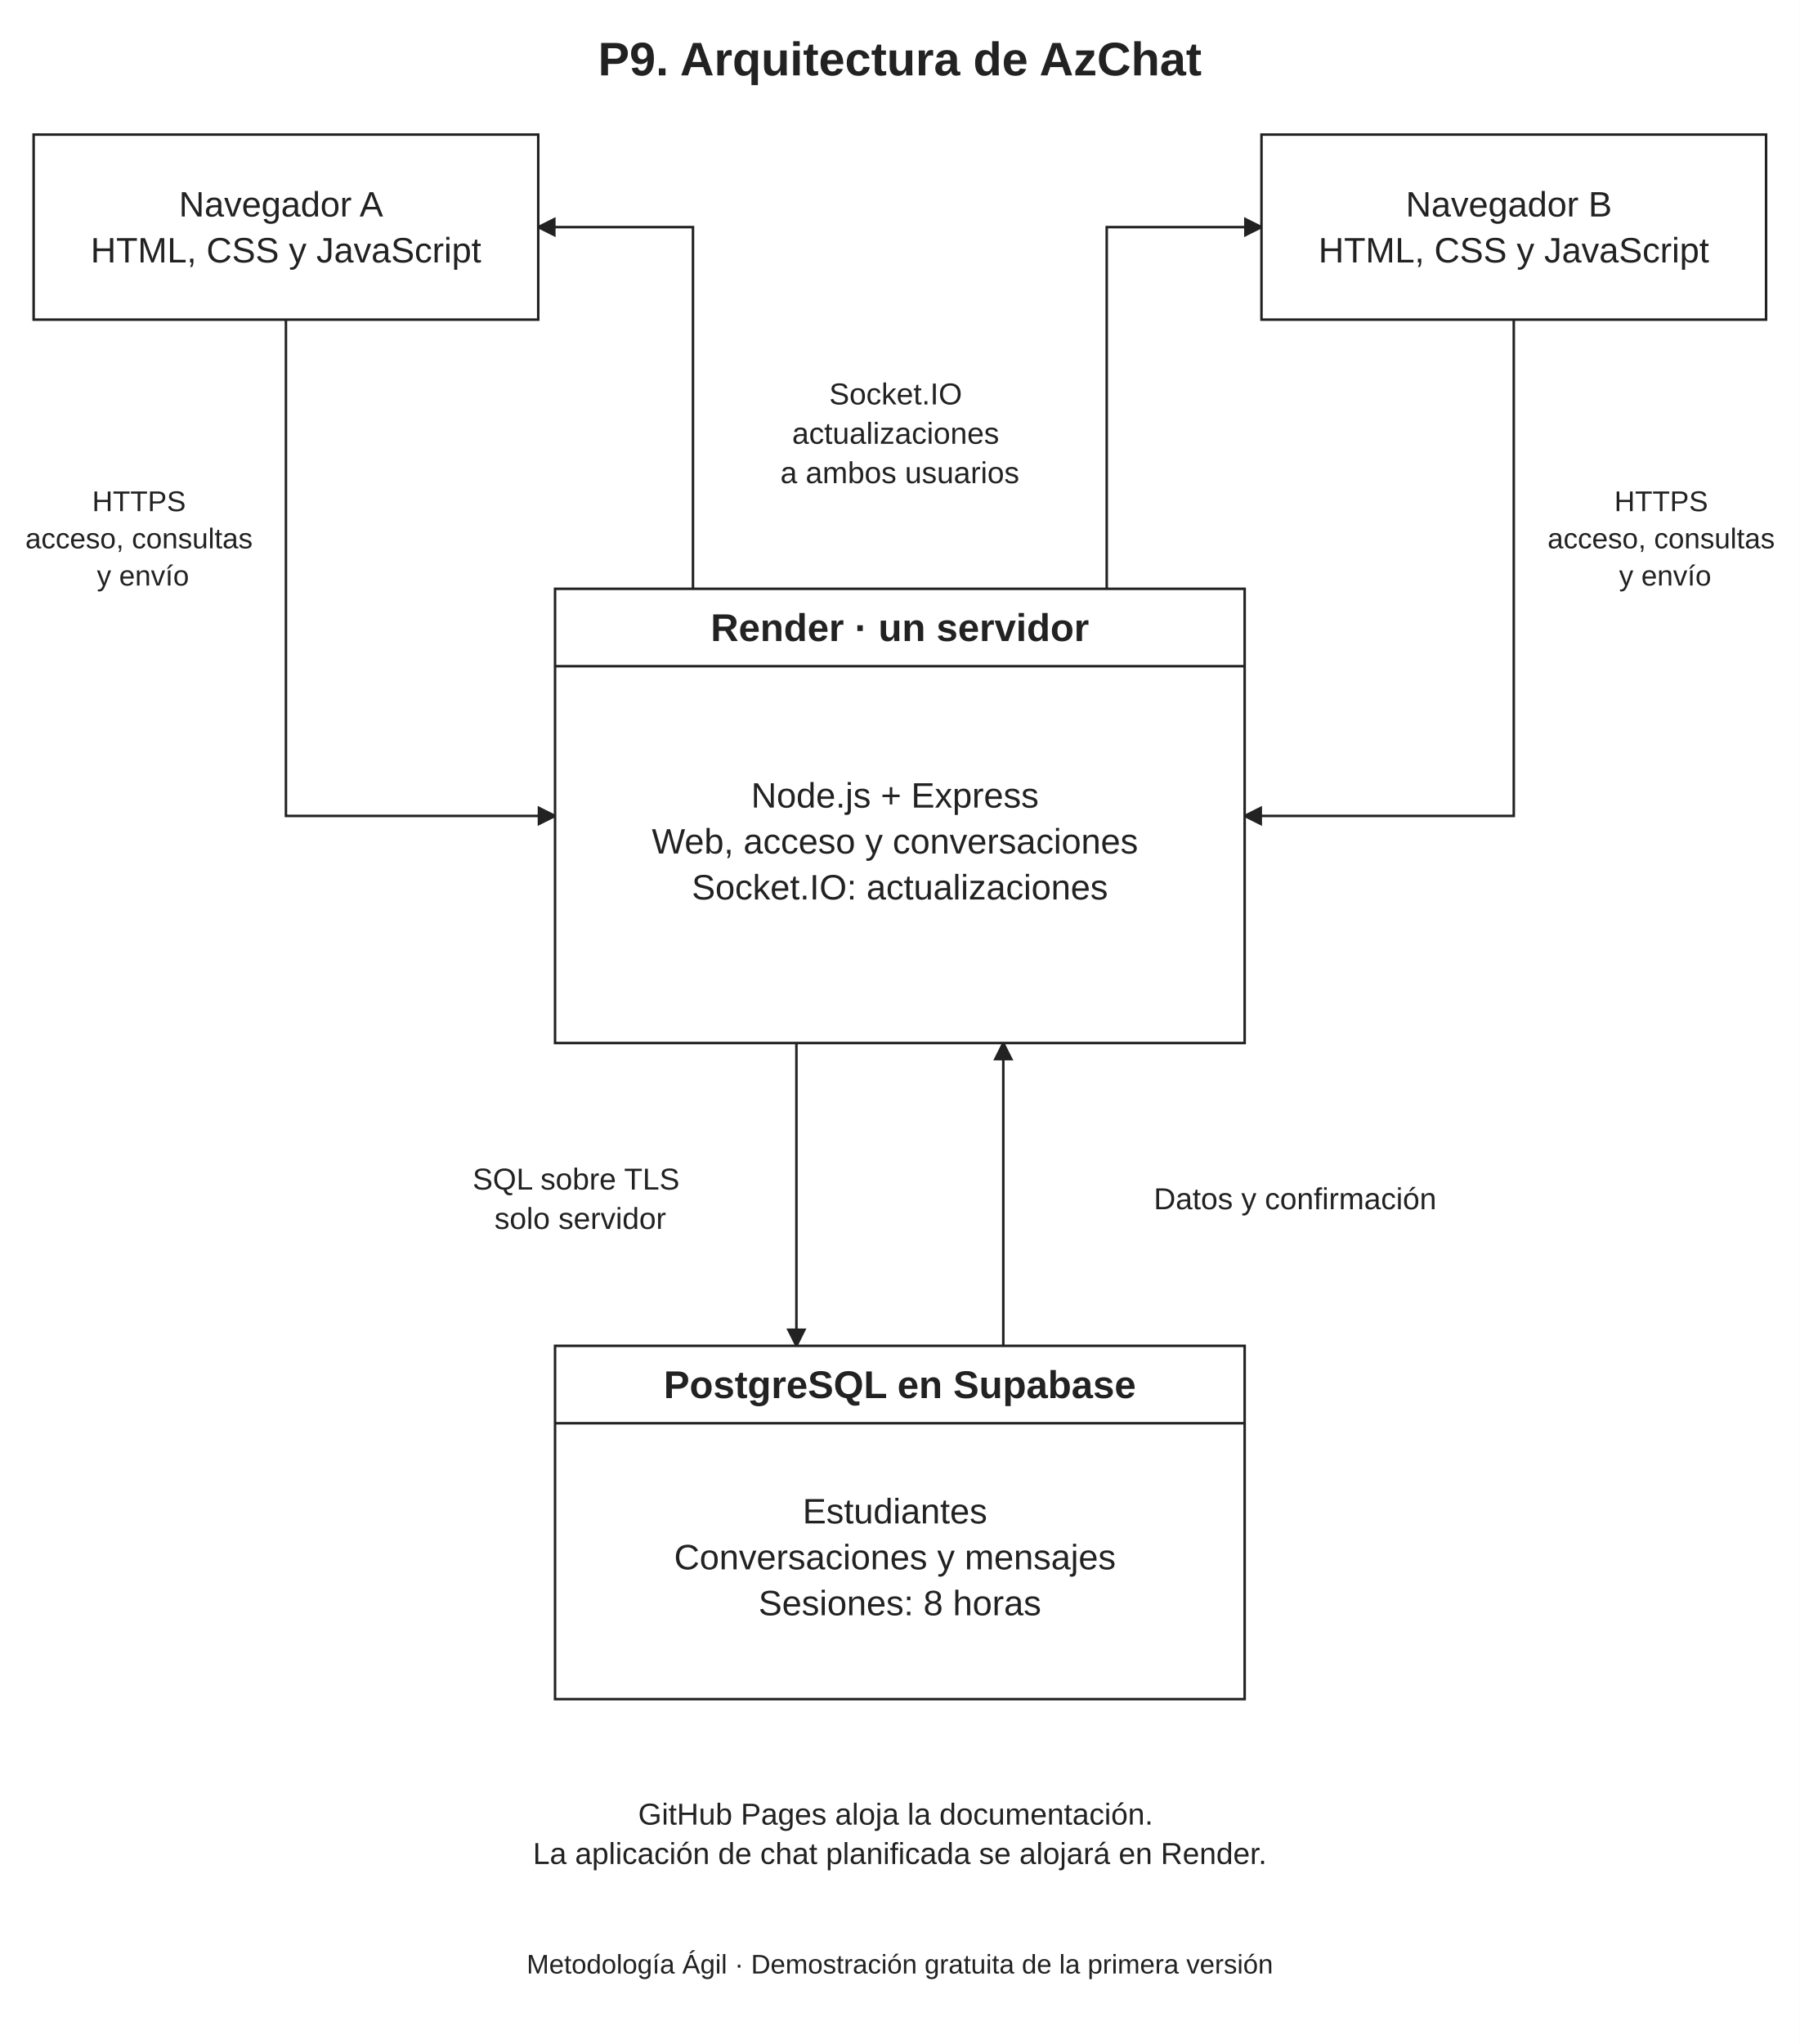
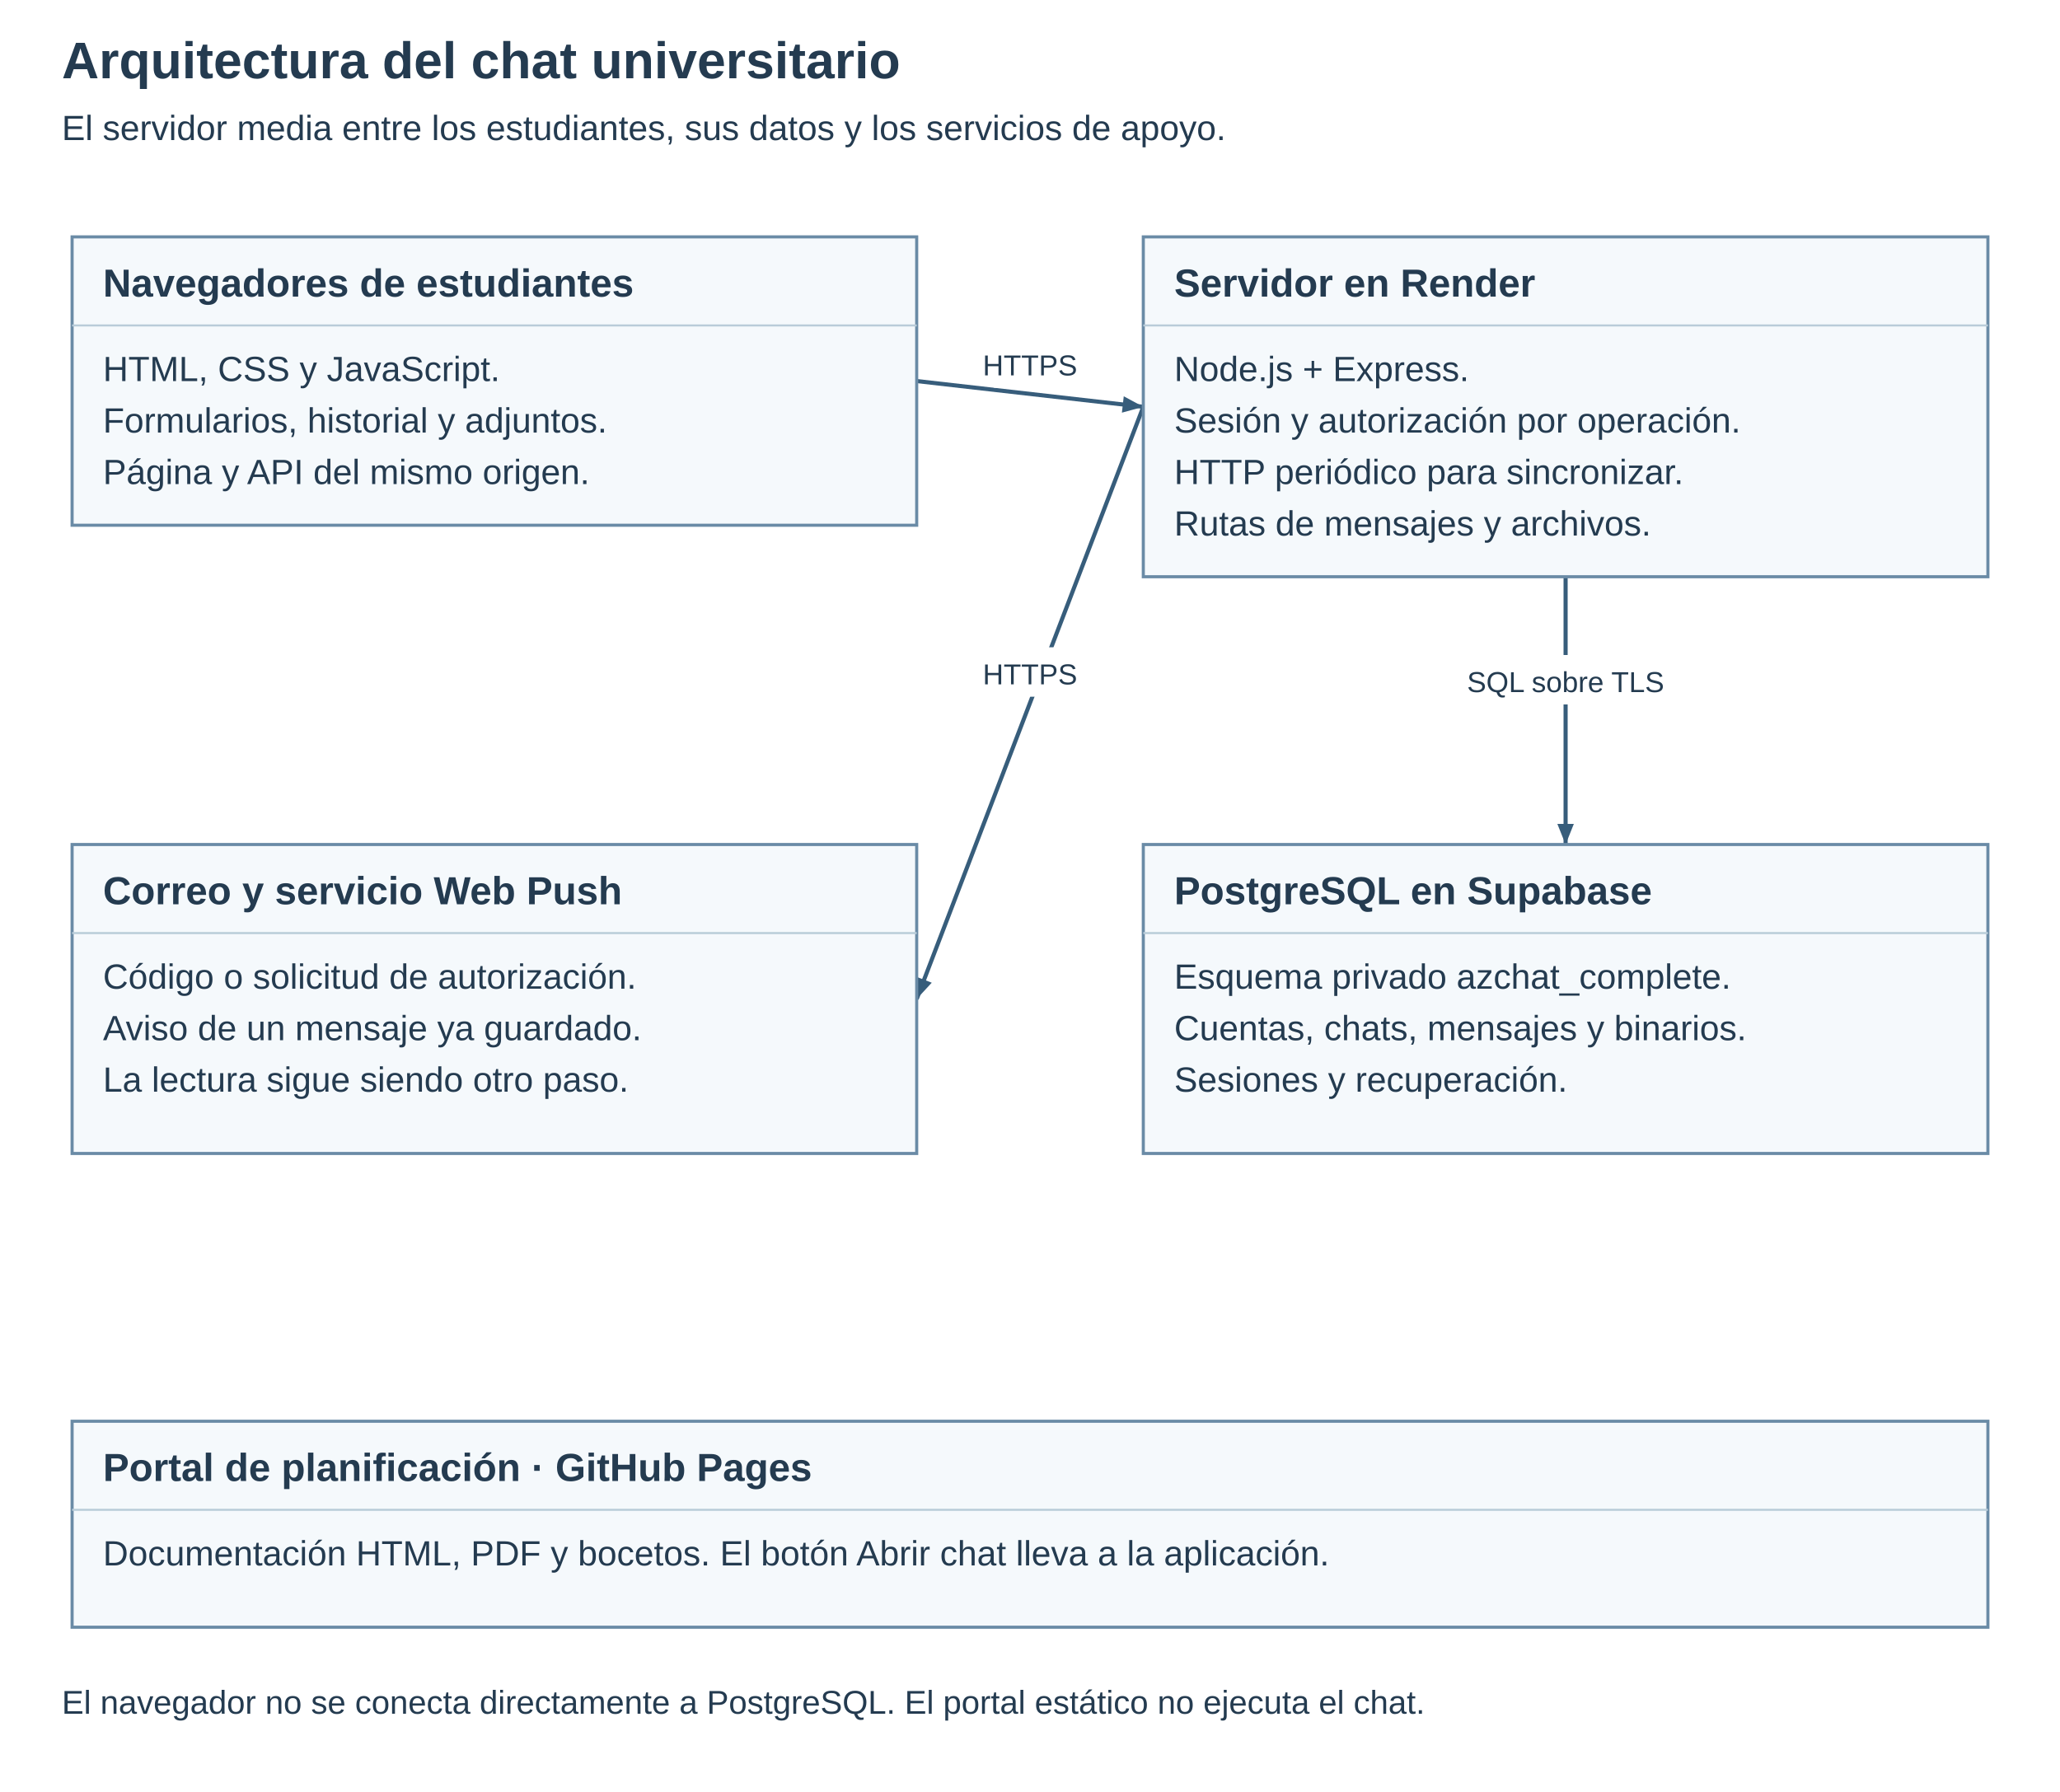
- <svg xmlns="http://www.w3.org/2000/svg" aria-labelledby="titulo descripcion" content="&lt;mxfile host=&quot;app.diagrams.net&quot; type=&quot;device&quot; compressed=&quot;false&quot;&gt;&#10;  &lt;diagram id=&quot;Arquitectura_AzChat&quot; name=&quot;Arquitectura de AzChat&quot;&gt;&#10;    &lt;mxGraphModel grid=&quot;1&quot; gridSize=&quot;10&quot; page=&quot;1&quot; pageScale=&quot;1&quot; pageWidth=&quot;1070&quot; pageHeight=&quot;1215&quot; background=&quot;#ffffff&quot;&gt;&#10;      &lt;root&gt;&#10;        &lt;mxCell id=&quot;0&quot; /&gt;&#10;        &lt;mxCell id=&quot;1&quot; parent=&quot;0&quot; /&gt;&#10;        &lt;mxCell id=&quot;titulo&quot; value=&quot;P9. Arquitectura de AzChat&quot; style=&quot;html=0;whiteSpace=wrap;fontFamily=Arial;fontSize=28;fontColor=#222222;strokeColor=#222222;strokeWidth=1.5;fillColor=#ffffff;align=center;verticalAlign=middle;text;strokeColor=none;fillColor=none;fontStyle=1;&quot; vertex=&quot;1&quot; parent=&quot;1&quot;&gt;&#10;          &lt;mxGeometry x=&quot;20&quot; y=&quot;10&quot; width=&quot;1030&quot; height=&quot;50&quot; as=&quot;geometry&quot; /&gt;&#10;        &lt;/mxCell&gt;&#10;        &lt;mxCell id=&quot;navegador-a&quot; value=&quot;Navegador A&amp;#10;HTML, CSS y JavaScript&quot; style=&quot;html=0;whiteSpace=wrap;fontFamily=Arial;fontSize=21;fontColor=#222222;strokeColor=#222222;strokeWidth=1.5;fillColor=#ffffff;align=center;verticalAlign=middle;rounded=0;&quot; vertex=&quot;1&quot; parent=&quot;1&quot;&gt;&#10;          &lt;mxGeometry x=&quot;20&quot; y=&quot;80&quot; width=&quot;300&quot; height=&quot;110&quot; as=&quot;geometry&quot; /&gt;&#10;        &lt;/mxCell&gt;&#10;        &lt;mxCell id=&quot;navegador-b&quot; value=&quot;Navegador B&amp;#10;HTML, CSS y JavaScript&quot; style=&quot;html=0;whiteSpace=wrap;fontFamily=Arial;fontSize=21;fontColor=#222222;strokeColor=#222222;strokeWidth=1.5;fillColor=#ffffff;align=center;verticalAlign=middle;rounded=0;&quot; vertex=&quot;1&quot; parent=&quot;1&quot;&gt;&#10;          &lt;mxGeometry x=&quot;750&quot; y=&quot;80&quot; width=&quot;300&quot; height=&quot;110&quot; as=&quot;geometry&quot; /&gt;&#10;        &lt;/mxCell&gt;&#10;        &lt;mxCell id=&quot;render&quot; value=&quot;Render · un servidor&quot; style=&quot;html=0;whiteSpace=wrap;fontFamily=Arial;fontSize=23;fontColor=#222222;strokeColor=#222222;strokeWidth=1.5;fillColor=#ffffff;align=center;verticalAlign=middle;swimlane;startSize=46;horizontal=1;fontStyle=1;&quot; vertex=&quot;1&quot; parent=&quot;1&quot;&gt;&#10;          &lt;mxGeometry x=&quot;330&quot; y=&quot;350&quot; width=&quot;410&quot; height=&quot;270&quot; as=&quot;geometry&quot; /&gt;&#10;        &lt;/mxCell&gt;&#10;        &lt;mxCell id=&quot;aplicacion&quot; value=&quot;Node.js + Express&amp;#10;Web, acceso y conversaciones&amp;#10;Socket.IO: actualizaciones&quot; style=&quot;html=0;whiteSpace=wrap;fontFamily=Arial;fontSize=21;fontColor=#222222;strokeColor=#222222;strokeWidth=1.5;fillColor=#ffffff;align=center;verticalAlign=middle;text;strokeColor=none;fillColor=none;&quot; vertex=&quot;1&quot; parent=&quot;render&quot;&gt;&#10;          &lt;mxGeometry x=&quot;8&quot; y=&quot;65&quot; width=&quot;394&quot; height=&quot;170&quot; as=&quot;geometry&quot; /&gt;&#10;        &lt;/mxCell&gt;&#10;        &lt;mxCell id=&quot;postgres&quot; value=&quot;PostgreSQL en Supabase&quot; style=&quot;html=0;whiteSpace=wrap;fontFamily=Arial;fontSize=23;fontColor=#222222;strokeColor=#222222;strokeWidth=1.5;fillColor=#ffffff;align=center;verticalAlign=middle;swimlane;startSize=46;horizontal=1;fontStyle=1;&quot; vertex=&quot;1&quot; parent=&quot;1&quot;&gt;&#10;          &lt;mxGeometry x=&quot;330&quot; y=&quot;800&quot; width=&quot;410&quot; height=&quot;210&quot; as=&quot;geometry&quot; /&gt;&#10;        &lt;/mxCell&gt;&#10;        &lt;mxCell id=&quot;registros&quot; value=&quot;Estudiantes&amp;#10;Conversaciones y mensajes&amp;#10;Sesiones: 8 horas&quot; style=&quot;html=0;whiteSpace=wrap;fontFamily=Arial;fontSize=21;fontColor=#222222;strokeColor=#222222;strokeWidth=1.5;fillColor=#ffffff;align=center;verticalAlign=middle;text;strokeColor=none;fillColor=none;&quot; vertex=&quot;1&quot; parent=&quot;postgres&quot;&gt;&#10;          &lt;mxGeometry x=&quot;8&quot; y=&quot;58&quot; width=&quot;394&quot; height=&quot;135&quot; as=&quot;geometry&quot; /&gt;&#10;        &lt;/mxCell&gt;&#10;        &lt;mxCell id=&quot;https-a&quot; value=&quot;HTTPS&amp;#10;acceso, consultas&amp;#10;y envío&quot; style=&quot;html=0;whiteSpace=wrap;fontFamily=Arial;fontSize=17;fontColor=#222222;strokeColor=#222222;strokeWidth=1.5;fillColor=#ffffff;align=center;verticalAlign=middle;text;strokeColor=none;fillColor=none;&quot; vertex=&quot;1&quot; parent=&quot;1&quot;&gt;&#10;          &lt;mxGeometry x=&quot;10&quot; y=&quot;270&quot; width=&quot;150&quot; height=&quot;100&quot; as=&quot;geometry&quot; /&gt;&#10;        &lt;/mxCell&gt;&#10;        &lt;mxCell id=&quot;https-b&quot; value=&quot;HTTPS&amp;#10;acceso, consultas&amp;#10;y envío&quot; style=&quot;html=0;whiteSpace=wrap;fontFamily=Arial;fontSize=17;fontColor=#222222;strokeColor=#222222;strokeWidth=1.5;fillColor=#ffffff;align=center;verticalAlign=middle;text;strokeColor=none;fillColor=none;&quot; vertex=&quot;1&quot; parent=&quot;1&quot;&gt;&#10;          &lt;mxGeometry x=&quot;915&quot; y=&quot;270&quot; width=&quot;150&quot; height=&quot;100&quot; as=&quot;geometry&quot; /&gt;&#10;        &lt;/mxCell&gt;&#10;        &lt;mxCell id=&quot;socket&quot; value=&quot;Socket.IO&amp;#10;actualizaciones&amp;#10;a ambos usuarios&quot; style=&quot;html=0;whiteSpace=wrap;fontFamily=Arial;fontSize=18;fontColor=#222222;strokeColor=#222222;strokeWidth=1.5;fillColor=#ffffff;align=center;verticalAlign=middle;text;strokeColor=none;fillColor=none;&quot; vertex=&quot;1&quot; parent=&quot;1&quot;&gt;&#10;          &lt;mxGeometry x=&quot;425&quot; y=&quot;210&quot; width=&quot;220&quot; height=&quot;95&quot; as=&quot;geometry&quot; /&gt;&#10;        &lt;/mxCell&gt;&#10;        &lt;mxCell id=&quot;sql&quot; value=&quot;SQL sobre TLS&amp;#10;solo servidor&quot; style=&quot;html=0;whiteSpace=wrap;fontFamily=Arial;fontSize=18;fontColor=#222222;strokeColor=#222222;strokeWidth=1.5;fillColor=#ffffff;align=center;verticalAlign=middle;text;strokeColor=none;fillColor=none;&quot; vertex=&quot;1&quot; parent=&quot;1&quot;&gt;&#10;          &lt;mxGeometry x=&quot;245&quot; y=&quot;675&quot; width=&quot;200&quot; height=&quot;75&quot; as=&quot;geometry&quot; /&gt;&#10;        &lt;/mxCell&gt;&#10;        &lt;mxCell id=&quot;respuesta&quot; value=&quot;Datos y confirmación&quot; style=&quot;html=0;whiteSpace=wrap;fontFamily=Arial;fontSize=18;fontColor=#222222;strokeColor=#222222;strokeWidth=1.5;fillColor=#ffffff;align=center;verticalAlign=middle;text;strokeColor=none;fillColor=none;&quot; vertex=&quot;1&quot; parent=&quot;1&quot;&gt;&#10;          &lt;mxGeometry x=&quot;625&quot; y=&quot;675&quot; width=&quot;290&quot; height=&quot;75&quot; as=&quot;geometry&quot; /&gt;&#10;        &lt;/mxCell&gt;&#10;        &lt;mxCell id=&quot;nota&quot; value=&quot;GitHub Pages aloja la documentación.&amp;#10;La aplicación de chat planificada se alojará en Render.&quot; style=&quot;html=0;whiteSpace=wrap;fontFamily=Arial;fontSize=18;fontColor=#222222;strokeColor=#222222;strokeWidth=1.5;fillColor=#ffffff;align=center;verticalAlign=middle;text;strokeColor=none;fillColor=none;&quot; vertex=&quot;1&quot; parent=&quot;1&quot;&gt;&#10;          &lt;mxGeometry x=&quot;20&quot; y=&quot;1055&quot; width=&quot;1030&quot; height=&quot;70&quot; as=&quot;geometry&quot; /&gt;&#10;        &lt;/mxCell&gt;&#10;        &lt;mxCell id=&quot;agil&quot; value=&quot;Metodología Ágil · Demostración gratuita de la primera versión&quot; style=&quot;html=0;whiteSpace=wrap;fontFamily=Arial;fontSize=16;fontColor=#222222;strokeColor=#222222;strokeWidth=1.5;fillColor=#ffffff;align=center;verticalAlign=middle;text;strokeColor=none;fillColor=none;&quot; vertex=&quot;1&quot; parent=&quot;1&quot;&gt;&#10;          &lt;mxGeometry x=&quot;20&quot; y=&quot;1150&quot; width=&quot;1030&quot; height=&quot;35&quot; as=&quot;geometry&quot; /&gt;&#10;        &lt;/mxCell&gt;&#10;        &lt;mxCell id=&quot;edge-0&quot; style=&quot;endArrow=classic;startArrow=none;endFill=1;rounded=0;html=0;strokeColor=#222222;strokeWidth=1.5;exitX=0.5;exitY=1;exitPerimeter=1;entryX=0;entryY=0.5;entryPerimeter=1;&quot; edge=&quot;1&quot; parent=&quot;1&quot; source=&quot;navegador-a&quot; target=&quot;render&quot;&gt;&#10;          &lt;mxGeometry as=&quot;geometry&quot; relative=&quot;1&quot;&gt;&#10;            &lt;Array as=&quot;points&quot;&gt;&#10;              &lt;mxPoint x=&quot;170&quot; y=&quot;485&quot; /&gt;&#10;            &lt;/Array&gt;&#10;          &lt;/mxGeometry&gt;&#10;        &lt;/mxCell&gt;&#10;        &lt;mxCell id=&quot;edge-1&quot; style=&quot;endArrow=classic;startArrow=none;endFill=1;rounded=0;html=0;strokeColor=#222222;strokeWidth=1.5;exitX=0.5;exitY=1;exitPerimeter=1;entryX=1;entryY=0.5;entryPerimeter=1;&quot; edge=&quot;1&quot; parent=&quot;1&quot; source=&quot;navegador-b&quot; target=&quot;render&quot;&gt;&#10;          &lt;mxGeometry as=&quot;geometry&quot; relative=&quot;1&quot;&gt;&#10;            &lt;Array as=&quot;points&quot;&gt;&#10;              &lt;mxPoint x=&quot;900&quot; y=&quot;485&quot; /&gt;&#10;            &lt;/Array&gt;&#10;          &lt;/mxGeometry&gt;&#10;        &lt;/mxCell&gt;&#10;        &lt;mxCell id=&quot;edge-2&quot; style=&quot;endArrow=classic;startArrow=none;endFill=1;rounded=0;html=0;strokeColor=#222222;strokeWidth=1.5;exitX=0.2;exitY=0;exitPerimeter=1;entryX=1;entryY=0.5;entryPerimeter=1;&quot; edge=&quot;1&quot; parent=&quot;1&quot; source=&quot;render&quot; target=&quot;navegador-a&quot;&gt;&#10;          &lt;mxGeometry as=&quot;geometry&quot; relative=&quot;1&quot;&gt;&#10;            &lt;Array as=&quot;points&quot;&gt;&#10;              &lt;mxPoint x=&quot;412&quot; y=&quot;135&quot; /&gt;&#10;            &lt;/Array&gt;&#10;          &lt;/mxGeometry&gt;&#10;        &lt;/mxCell&gt;&#10;        &lt;mxCell id=&quot;edge-3&quot; style=&quot;endArrow=classic;startArrow=none;endFill=1;rounded=0;html=0;strokeColor=#222222;strokeWidth=1.5;exitX=0.8;exitY=0;exitPerimeter=1;entryX=0;entryY=0.5;entryPerimeter=1;&quot; edge=&quot;1&quot; parent=&quot;1&quot; source=&quot;render&quot; target=&quot;navegador-b&quot;&gt;&#10;          &lt;mxGeometry as=&quot;geometry&quot; relative=&quot;1&quot;&gt;&#10;            &lt;Array as=&quot;points&quot;&gt;&#10;              &lt;mxPoint x=&quot;658&quot; y=&quot;135&quot; /&gt;&#10;            &lt;/Array&gt;&#10;          &lt;/mxGeometry&gt;&#10;        &lt;/mxCell&gt;&#10;        &lt;mxCell id=&quot;edge-4&quot; style=&quot;endArrow=classic;startArrow=none;endFill=1;rounded=0;html=0;strokeColor=#222222;strokeWidth=1.5;exitX=0.35;exitY=1;exitPerimeter=1;entryX=0.35;entryY=0;entryPerimeter=1;&quot; edge=&quot;1&quot; parent=&quot;1&quot; source=&quot;render&quot; target=&quot;postgres&quot;&gt;&#10;          &lt;mxGeometry as=&quot;geometry&quot; relative=&quot;1&quot; /&gt;&#10;        &lt;/mxCell&gt;&#10;        &lt;mxCell id=&quot;edge-5&quot; style=&quot;endArrow=classic;startArrow=none;endFill=1;rounded=0;html=0;strokeColor=#222222;strokeWidth=1.5;exitX=0.65;exitY=0;exitPerimeter=1;entryX=0.65;entryY=1;entryPerimeter=1;&quot; edge=&quot;1&quot; parent=&quot;1&quot; source=&quot;postgres&quot; target=&quot;render&quot;&gt;&#10;          &lt;mxGeometry as=&quot;geometry&quot; relative=&quot;1&quot; /&gt;&#10;        &lt;/mxCell&gt;&#10;      &lt;/root&gt;&#10;    &lt;/mxGraphModel&gt;&#10;  &lt;/diagram&gt;&#10;&lt;/mxfile&gt;" width="1070" height="1215" viewBox="0 0 1070 1215" role="img">
+ <svg xmlns="http://www.w3.org/2000/svg" width="1000" height="870" viewBox="0 0 1000 870" role="img" aria-labelledby="title desc">
  <defs>
-     <marker id="classic" viewBox="0 0 10 10" refX="9" refY="5" markerWidth="8" markerHeight="8" orient="auto-start-reverse">
-       <path stroke-width="1.2" d="M 1 1 L 9 5 L 1 9 Z" fill="#222222" stroke="#222222" />
-     </marker>
-     <marker id="open" viewBox="0 0 10 10" refX="9" refY="5" markerWidth="8" markerHeight="8" orient="auto-start-reverse">
-       <path stroke-width="1.2" d="M 1 1 L 9 5 L 1 9" fill="none" stroke="#222222" />
+     <marker id="arrow" markerWidth="9" markerHeight="9" refX="8" refY="4" orient="auto">
+       <path d="M0,0 L8,4 L0,8" fill="none" stroke="#375d7b" stroke-width="1.4" />
    </marker>
  </defs>
-   <rect x="0" y="0" width="1070" height="1215" fill="#ffffff" />
-   <polyline points="170.0,190 170,485 330,485.0" fill="none" stroke="#222222" stroke-width="1.5" marker-end="url(#classic)" />
-   <polyline points="900.0,190 900,485 740,485.0" fill="none" stroke="#222222" stroke-width="1.5" marker-end="url(#classic)" />
-   <polyline points="412.0,350 412,135 320,135.0" fill="none" stroke="#222222" stroke-width="1.5" marker-end="url(#classic)" />
-   <polyline points="658.0,350 658,135 750,135.0" fill="none" stroke="#222222" stroke-width="1.5" marker-end="url(#classic)" />
-   <polyline points="473.5,620 473.5,800" fill="none" stroke="#222222" stroke-width="1.5" marker-end="url(#classic)" />
-   <polyline points="596.5,800 596.5,620" fill="none" stroke="#222222" stroke-width="1.5" marker-end="url(#classic)" />
-   <text x="535.0" y="44.8" font-family="Arial, Helvetica, sans-serif" font-size="28" font-weight="bold" text-anchor="middle" fill="#222222">
-     <tspan x="535.0" dy="0">P9. Arquitectura de AzChat</tspan>
-   </text>
-   <rect x="20" y="80" width="300" height="110" fill="#ffffff" stroke="#222222" stroke-width="1.5" />
-   <text x="170.0" y="128.7" font-family="Arial, Helvetica, sans-serif" font-size="21" font-weight="normal" text-anchor="middle" fill="#222222">
-     <tspan x="170.0" dy="0">Navegador A</tspan>
-     <tspan x="170.0" dy="27.3">HTML, CSS y JavaScript</tspan>
-   </text>
-   <rect x="750" y="80" width="300" height="110" fill="#ffffff" stroke="#222222" stroke-width="1.5" />
-   <text x="900.0" y="128.7" font-family="Arial, Helvetica, sans-serif" font-size="21" font-weight="normal" text-anchor="middle" fill="#222222">
-     <tspan x="900.0" dy="0">Navegador B</tspan>
-     <tspan x="900.0" dy="27.3">HTML, CSS y JavaScript</tspan>
-   </text>
-   <rect x="330" y="350" width="410" height="270" fill="#ffffff" stroke="#222222" stroke-width="1.5" />
-   <line x1="330" y1="396" x2="740" y2="396" stroke="#222222" stroke-width="1.5" />
-   <text x="535.0" y="381.05" font-family="Arial, Helvetica, sans-serif" font-size="23" font-weight="bold" text-anchor="middle" fill="#222222">
-     <tspan x="535.0" dy="0">Render · un servidor</tspan>
-   </text>
-   <text x="535.0" y="480.05" font-family="Arial, Helvetica, sans-serif" font-size="21" font-weight="normal" text-anchor="middle" fill="#222222">
-     <tspan x="535.0" dy="0">Node.js + Express</tspan>
-     <tspan x="535.0" dy="27.3">Web, acceso y conversaciones</tspan>
-     <tspan x="535.0" dy="27.3">Socket.IO: actualizaciones</tspan>
-   </text>
-   <rect x="330" y="800" width="410" height="210" fill="#ffffff" stroke="#222222" stroke-width="1.5" />
-   <line x1="330" y1="846" x2="740" y2="846" stroke="#222222" stroke-width="1.5" />
-   <text x="535.0" y="831.05" font-family="Arial, Helvetica, sans-serif" font-size="23" font-weight="bold" text-anchor="middle" fill="#222222">
-     <tspan x="535.0" dy="0">PostgreSQL en Supabase</tspan>
-   </text>
-   <text x="535.0" y="905.55" font-family="Arial, Helvetica, sans-serif" font-size="21" font-weight="normal" text-anchor="middle" fill="#222222">
-     <tspan x="535.0" dy="0">Estudiantes</tspan>
-     <tspan x="535.0" dy="27.3">Conversaciones y mensajes</tspan>
-     <tspan x="535.0" dy="27.3">Sesiones: 8 horas</tspan>
-   </text>
-   <text x="85.0" y="303.85" font-family="Arial, Helvetica, sans-serif" font-size="17" font-weight="normal" text-anchor="middle" fill="#222222">
-     <tspan x="85.0" dy="0">HTTPS</tspan>
-     <tspan x="85.0" dy="22.1">acceso, consultas</tspan>
-     <tspan x="85.0" dy="22.1">y envío</tspan>
-   </text>
-   <text x="990.0" y="303.85" font-family="Arial, Helvetica, sans-serif" font-size="17" font-weight="normal" text-anchor="middle" fill="#222222">
-     <tspan x="990.0" dy="0">HTTPS</tspan>
-     <tspan x="990.0" dy="22.1">acceso, consultas</tspan>
-     <tspan x="990.0" dy="22.1">y envío</tspan>
-   </text>
-   <text x="535.0" y="240.4" font-family="Arial, Helvetica, sans-serif" font-size="18" font-weight="normal" text-anchor="middle" fill="#222222">
-     <tspan x="535.0" dy="0">Socket.IO</tspan>
-     <tspan x="535.0" dy="23.4">actualizaciones</tspan>
-     <tspan x="535.0" dy="23.4">a ambos usuarios</tspan>
-   </text>
-   <text x="345.0" y="707.1" font-family="Arial, Helvetica, sans-serif" font-size="18" font-weight="normal" text-anchor="middle" fill="#222222">
-     <tspan x="345.0" dy="0">SQL sobre TLS</tspan>
-     <tspan x="345.0" dy="23.4">solo servidor</tspan>
-   </text>
-   <text x="770.0" y="718.8" font-family="Arial, Helvetica, sans-serif" font-size="18" font-weight="normal" text-anchor="middle" fill="#222222">
-     <tspan x="770.0" dy="0">Datos y confirmación</tspan>
-   </text>
-   <text x="535.0" y="1084.6" font-family="Arial, Helvetica, sans-serif" font-size="18" font-weight="normal" text-anchor="middle" fill="#222222">
-     <tspan x="535.0" dy="0">GitHub Pages aloja la documentación.</tspan>
-     <tspan x="535.0" dy="23.4">La aplicación de chat planificada se alojará en Render.</tspan>
-   </text>
-   <text x="535.0" y="1173.1" font-family="Arial, Helvetica, sans-serif" font-size="16" font-weight="normal" text-anchor="middle" fill="#222222">
-     <tspan x="535.0" dy="0">Metodología Ágil · Demostración gratuita de la primera versión</tspan>
-   </text>
+   <rect width="1000" height="870" fill="white" />
+   <text x="30" y="38" font-family="Arial, sans-serif" font-size="25" font-weight="bold" fill="#243b50" text-anchor="start">Arquitectura del chat universitario</text>
+   <text x="30" y="68" font-family="Arial, sans-serif" font-size="17" font-weight="normal" fill="#243b50" text-anchor="start">El servidor media entre los estudiantes, sus datos y los servicios de apoyo.</text>
+   <path d="M445,185.0 L555,197.5" stroke="#375d7b" stroke-width="2" fill="none" />
+   <path d="M555,197.5 L545.516,192.396 L544.612,200.345 Z" fill="#375d7b" />
+   <rect x="482.5" y="164.25" width="35" height="24" fill="white" />
+   <text x="500.0" y="182.25" font-family="Arial, sans-serif" font-size="14" font-weight="normal" fill="#243b50" text-anchor="middle">HTTPS</text>
+   <path d="M760.0,280 L760.0,410" stroke="#375d7b" stroke-width="2" fill="none" />
+   <path d="M760.0,410 L764.0,400.0 L756.0,400.0 Z" fill="#375d7b" />
+   <rect x="714.5" y="318.0" width="91" height="24" fill="white" />
+   <text x="760.0" y="336.0" font-family="Arial, sans-serif" font-size="14" font-weight="normal" fill="#243b50" text-anchor="middle">SQL sobre TLS</text>
+   <path d="M555,197.5 L445,485.0" stroke="#375d7b" stroke-width="2" fill="none" />
+   <path d="M445,485.0 L452.309,477.09 L444.838,474.231 Z" fill="#375d7b" />
+   <rect x="482.5" y="314.25" width="35" height="24" fill="white" />
+   <text x="500.0" y="332.25" font-family="Arial, sans-serif" font-size="14" font-weight="normal" fill="#243b50" text-anchor="middle">HTTPS</text>
+   <rect x="35" y="115" width="410" height="140" fill="#f5f9fc" stroke="#6a8ba6" stroke-width="1.5" />
+   <path d="M35,158 H445" stroke="#b9ccd9" />
+   <text x="50" y="144" font-family="Arial, sans-serif" font-size="19" font-weight="bold" fill="#243b50" text-anchor="start">Navegadores de estudiantes</text>
+   <text x="50" y="185" font-family="Arial, sans-serif" font-size="17" font-weight="normal" fill="#243b50" text-anchor="start">HTML, CSS y JavaScript.</text>
+   <text x="50" y="210" font-family="Arial, sans-serif" font-size="17" font-weight="normal" fill="#243b50" text-anchor="start">Formularios, historial y adjuntos.</text>
+   <text x="50" y="235" font-family="Arial, sans-serif" font-size="17" font-weight="normal" fill="#243b50" text-anchor="start">Página y API del mismo origen.</text>
+   <rect x="555" y="115" width="410" height="165" fill="#f5f9fc" stroke="#6a8ba6" stroke-width="1.5" />
+   <path d="M555,158 H965" stroke="#b9ccd9" />
+   <text x="570" y="144" font-family="Arial, sans-serif" font-size="19" font-weight="bold" fill="#243b50" text-anchor="start">Servidor en Render</text>
+   <text x="570" y="185" font-family="Arial, sans-serif" font-size="17" font-weight="normal" fill="#243b50" text-anchor="start">Node.js + Express.</text>
+   <text x="570" y="210" font-family="Arial, sans-serif" font-size="17" font-weight="normal" fill="#243b50" text-anchor="start">Sesión y autorización por operación.</text>
+   <text x="570" y="235" font-family="Arial, sans-serif" font-size="17" font-weight="normal" fill="#243b50" text-anchor="start">HTTP periódico para sincronizar.</text>
+   <text x="570" y="260" font-family="Arial, sans-serif" font-size="17" font-weight="normal" fill="#243b50" text-anchor="start">Rutas de mensajes y archivos.</text>
+   <rect x="555" y="410" width="410" height="150" fill="#f5f9fc" stroke="#6a8ba6" stroke-width="1.5" />
+   <path d="M555,453 H965" stroke="#b9ccd9" />
+   <text x="570" y="439" font-family="Arial, sans-serif" font-size="19" font-weight="bold" fill="#243b50" text-anchor="start">PostgreSQL en Supabase</text>
+   <text x="570" y="480" font-family="Arial, sans-serif" font-size="17" font-weight="normal" fill="#243b50" text-anchor="start">Esquema privado azchat_complete.</text>
+   <text x="570" y="505" font-family="Arial, sans-serif" font-size="17" font-weight="normal" fill="#243b50" text-anchor="start">Cuentas, chats, mensajes y binarios.</text>
+   <text x="570" y="530" font-family="Arial, sans-serif" font-size="17" font-weight="normal" fill="#243b50" text-anchor="start">Sesiones y recuperación.</text>
+   <rect x="35" y="410" width="410" height="150" fill="#f5f9fc" stroke="#6a8ba6" stroke-width="1.5" />
+   <path d="M35,453 H445" stroke="#b9ccd9" />
+   <text x="50" y="439" font-family="Arial, sans-serif" font-size="19" font-weight="bold" fill="#243b50" text-anchor="start">Correo y servicio Web Push</text>
+   <text x="50" y="480" font-family="Arial, sans-serif" font-size="17" font-weight="normal" fill="#243b50" text-anchor="start">Código o solicitud de autorización.</text>
+   <text x="50" y="505" font-family="Arial, sans-serif" font-size="17" font-weight="normal" fill="#243b50" text-anchor="start">Aviso de un mensaje ya guardado.</text>
+   <text x="50" y="530" font-family="Arial, sans-serif" font-size="17" font-weight="normal" fill="#243b50" text-anchor="start">La lectura sigue siendo otro paso.</text>
+   <rect x="35" y="690" width="930" height="100" fill="#f5f9fc" stroke="#6a8ba6" stroke-width="1.5" />
+   <path d="M35,733 H965" stroke="#b9ccd9" />
+   <text x="50" y="719" font-family="Arial, sans-serif" font-size="19" font-weight="bold" fill="#243b50" text-anchor="start">Portal de planificación · GitHub Pages</text>
+   <text x="50" y="760" font-family="Arial, sans-serif" font-size="17" font-weight="normal" fill="#243b50" text-anchor="start">Documentación HTML, PDF y bocetos. El botón Abrir chat lleva a la aplicación.</text>
+   <text x="30" y="832" font-family="Arial, sans-serif" font-size="16" font-weight="normal" fill="#243b50" text-anchor="start">El navegador no se conecta directamente a PostgreSQL. El portal estático no ejecuta el chat.</text>
</svg>
